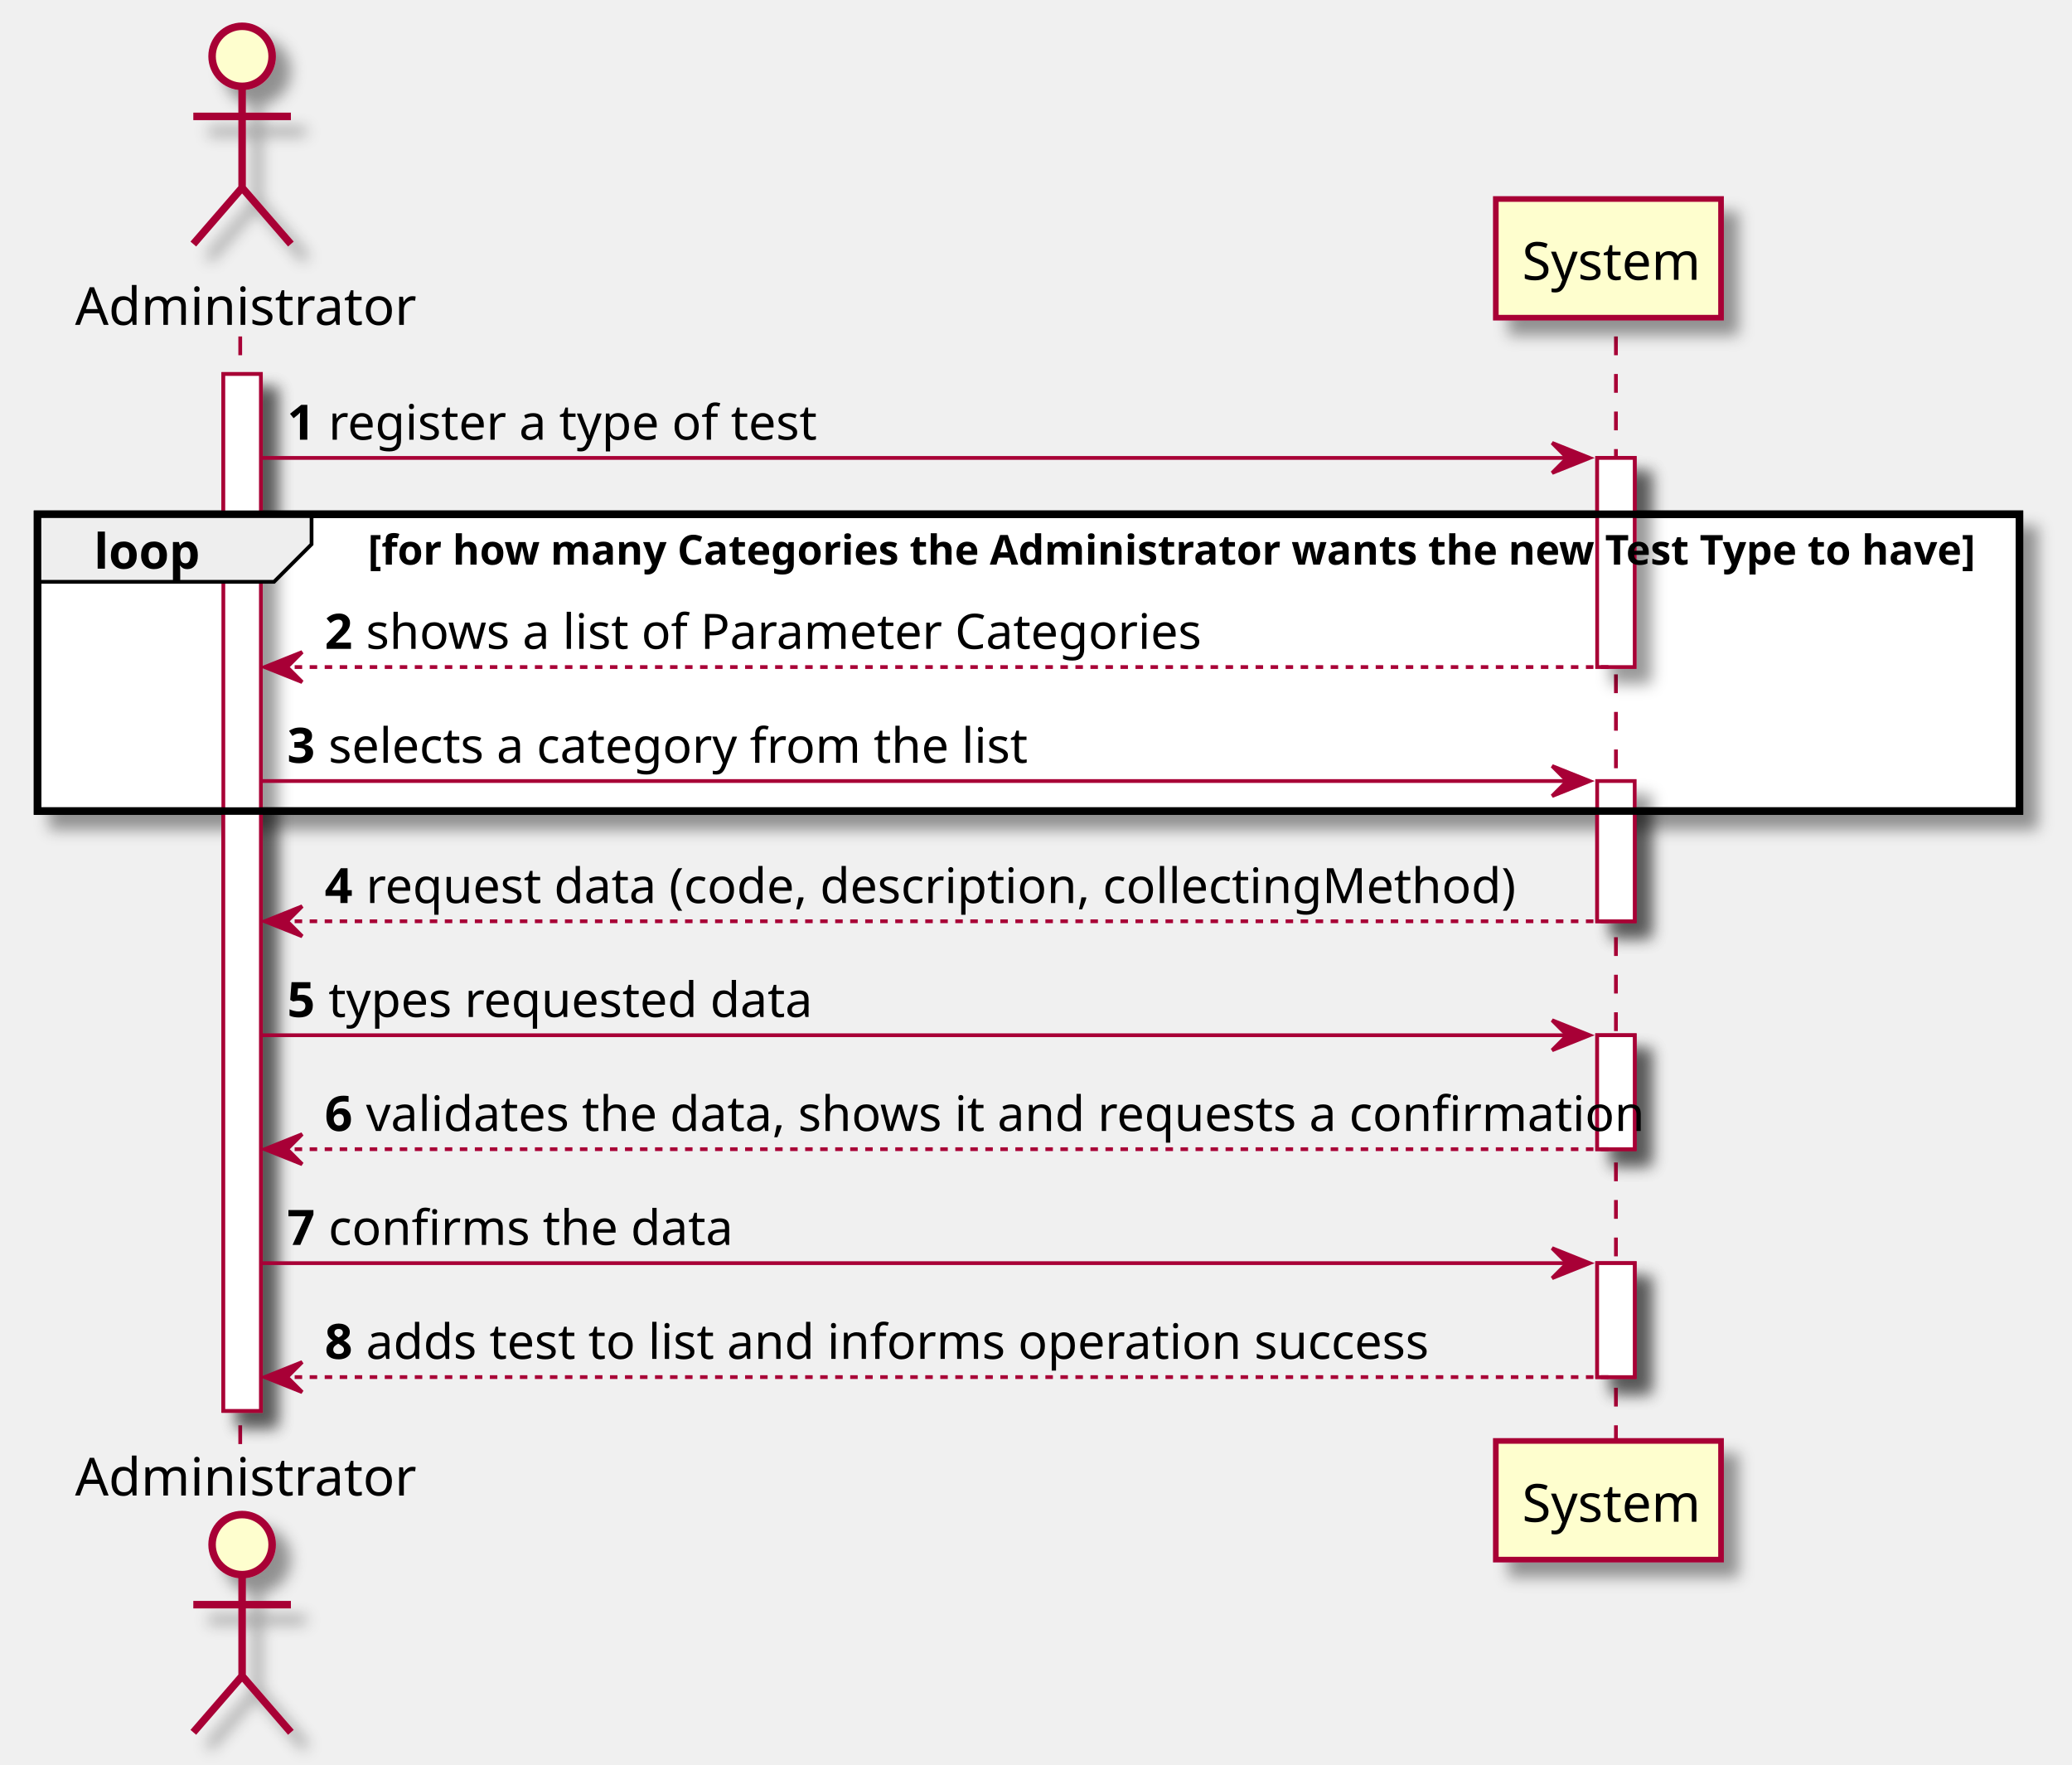
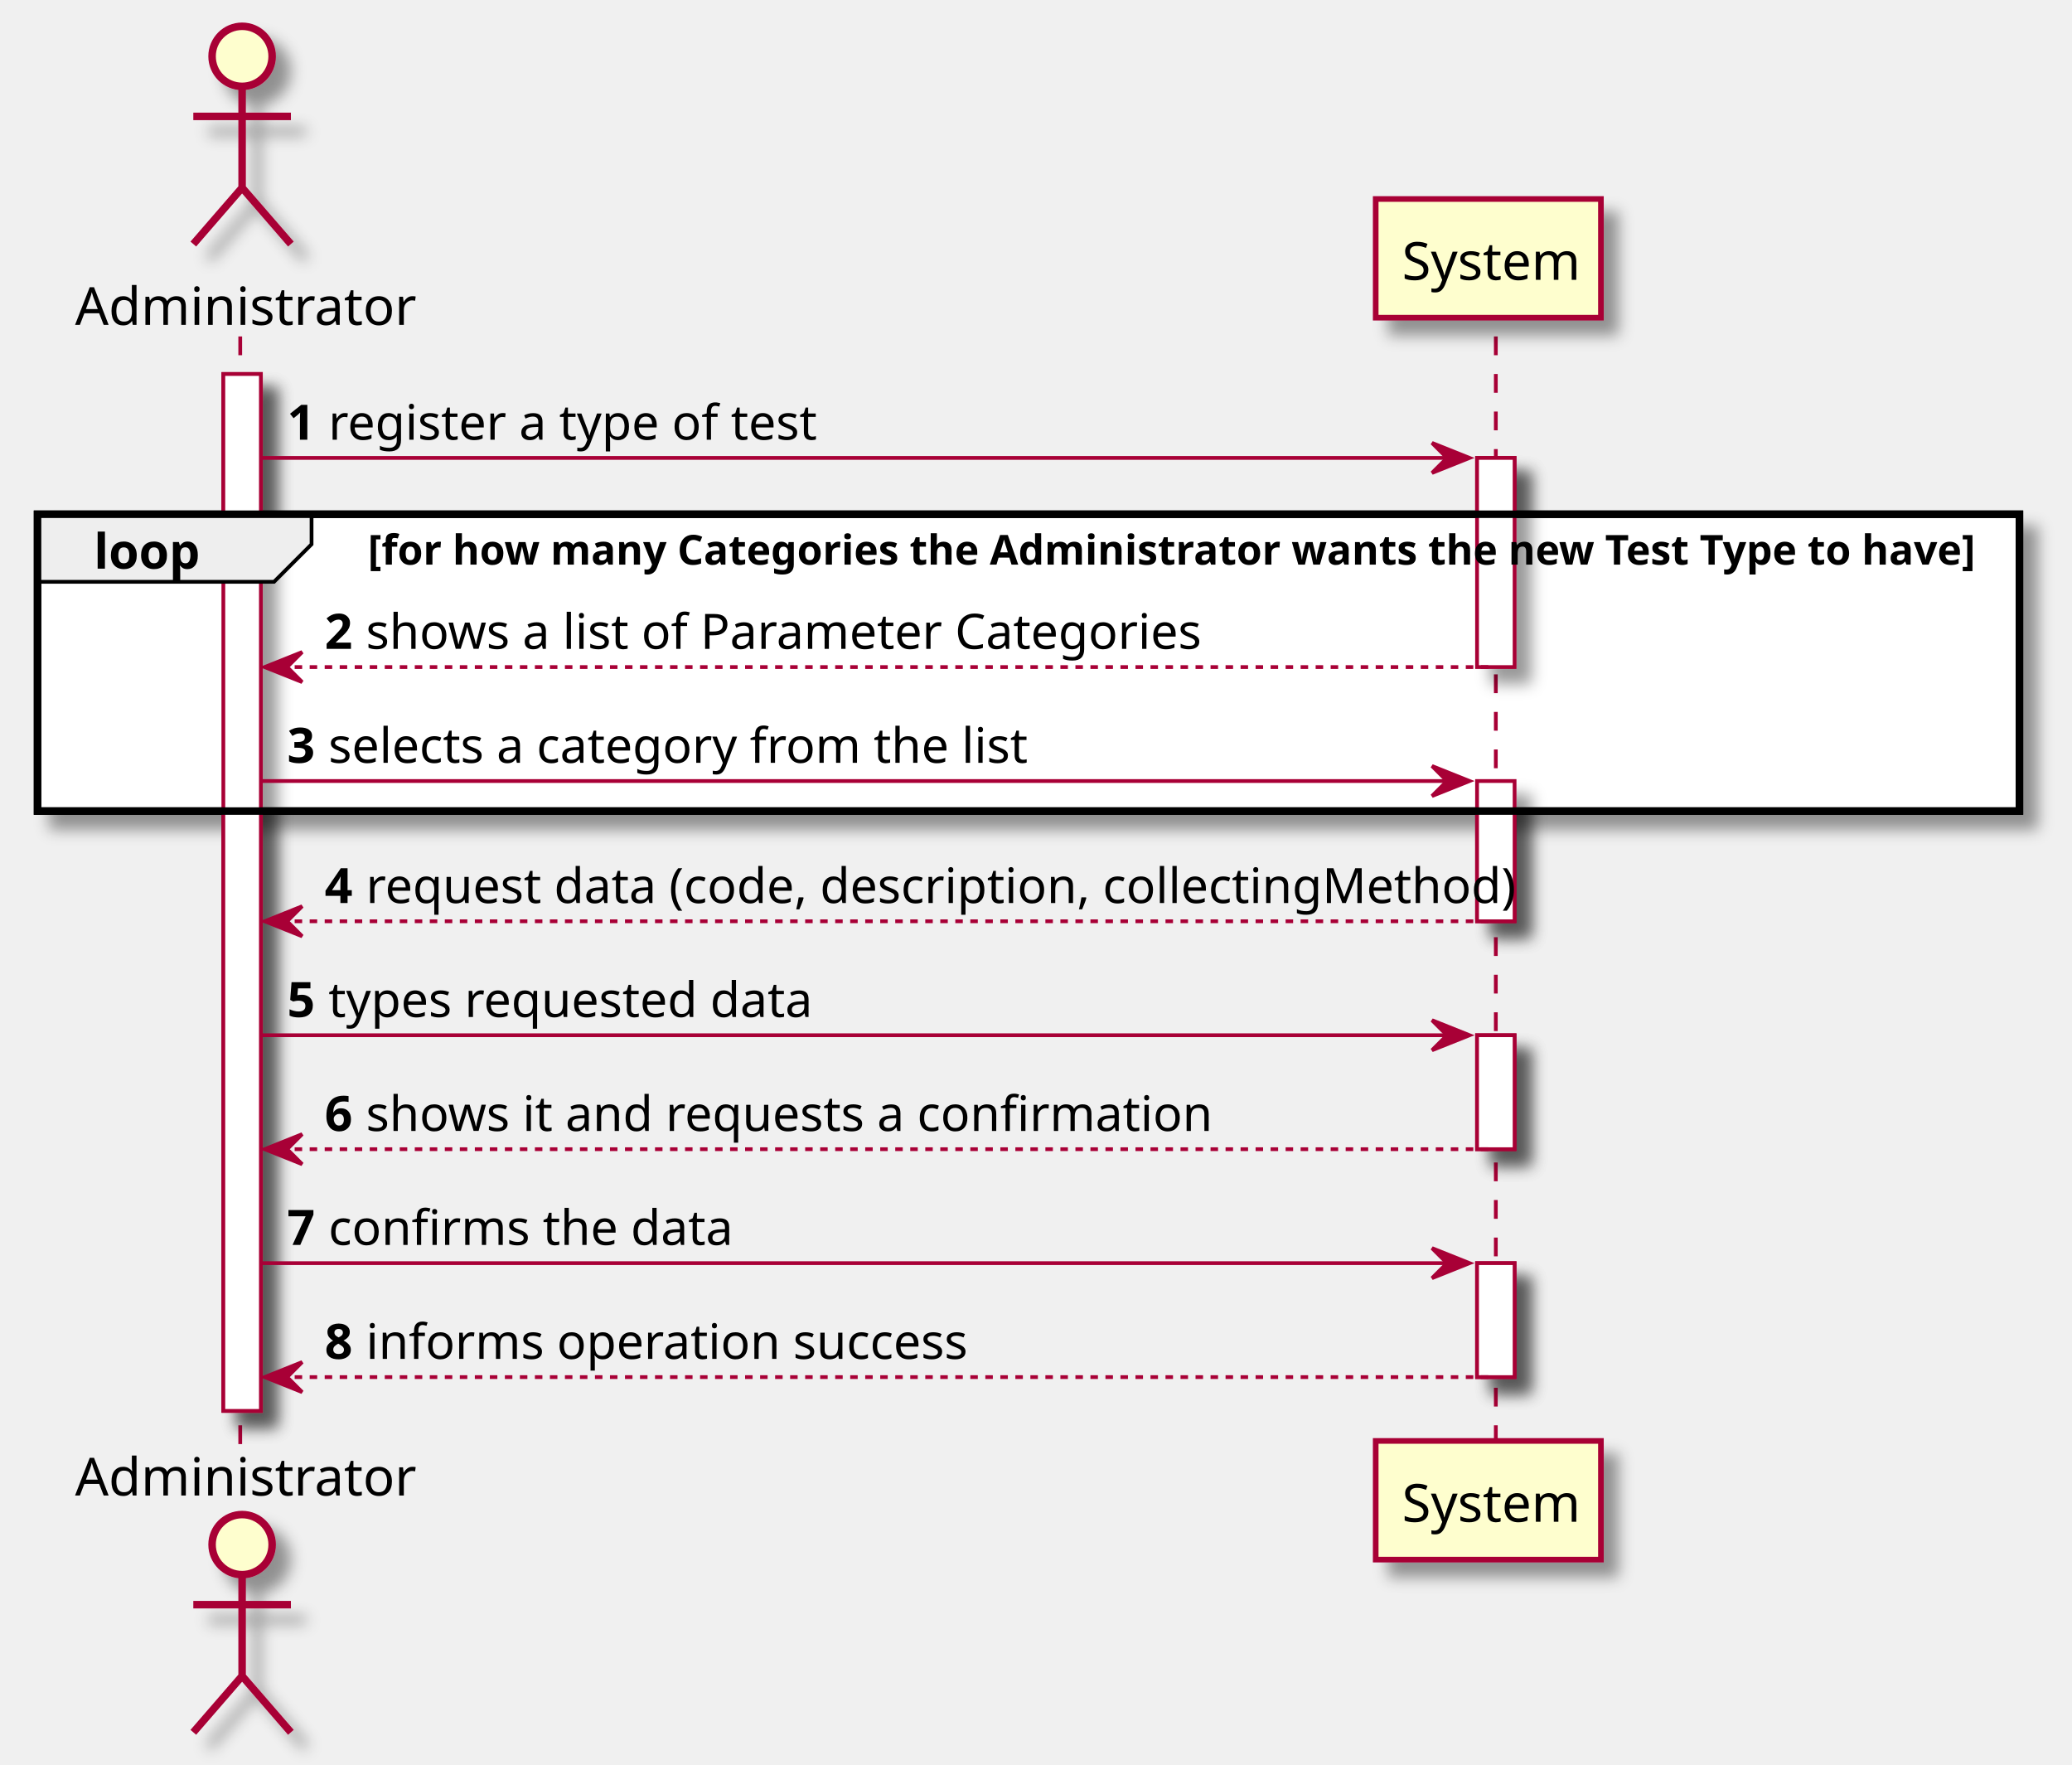
<svg xmlns="http://www.w3.org/2000/svg" contentScriptType="application/ecmascript" contentStyleType="text/css" height="470px" preserveAspectRatio="none" style="width:552px;height:470px;" version="1.1" viewBox="0 0 552 470" width="552px" zoomAndPan="magnify">
  <defs>
-     <filter height="300%" id="f9dhce82fx9pw" width="300%" x="-1" y="-1">
+     <filter height="300%" id="f48cwr5j3uey2" width="300%" x="-1" y="-1">
      <feGaussianBlur result="blurOut" stdDeviation="2.0" />
      <feColorMatrix in="blurOut" result="blurOut2" type="matrix" values="0 0 0 0 0 0 0 0 0 0 0 0 0 0 0 0 0 0 .4 0" />
      <feOffset dx="4.0" dy="4.0" in="blurOut2" result="blurOut3" />
      <feBlend in="SourceGraphic" in2="blurOut3" mode="normal" />
    </filter>
  </defs>
  <g>
-     <rect fill="#FFFFFF" filter="url(#f9dhce82fx9pw)" height="276.164" style="stroke:#A80036;stroke-width:1.0;" width="10" x="59.5" y="99.609" />
-     <rect fill="#FFFFFF" filter="url(#f9dhce82fx9pw)" height="55.703" style="stroke:#A80036;stroke-width:1.0;" width="10" x="425.5" y="121.961" />
-     <rect fill="#FFFFFF" filter="url(#f9dhce82fx9pw)" height="37.352" style="stroke:#A80036;stroke-width:1.0;" width="10" x="425.5" y="208.016" />
-     <rect fill="#FFFFFF" filter="url(#f9dhce82fx9pw)" height="30.352" style="stroke:#A80036;stroke-width:1.0;" width="10" x="425.5" y="275.719" />
-     <rect fill="#FFFFFF" filter="url(#f9dhce82fx9pw)" height="30.352" style="stroke:#A80036;stroke-width:1.0;" width="10" x="425.5" y="336.422" />
-     <rect fill="#FFFFFF" filter="url(#f9dhce82fx9pw)" height="79.055" style="stroke:#000000;stroke-width:2.0;" width="528" x="10" y="136.961" />
+     <rect fill="#FFFFFF" filter="url(#f48cwr5j3uey2)" height="276.164" style="stroke:#A80036;stroke-width:1.0;" width="10" x="59.5" y="99.609" />
+     <rect fill="#FFFFFF" filter="url(#f48cwr5j3uey2)" height="55.703" style="stroke:#A80036;stroke-width:1.0;" width="10" x="393.5" y="121.961" />
+     <rect fill="#FFFFFF" filter="url(#f48cwr5j3uey2)" height="37.352" style="stroke:#A80036;stroke-width:1.0;" width="10" x="393.5" y="208.016" />
+     <rect fill="#FFFFFF" filter="url(#f48cwr5j3uey2)" height="30.352" style="stroke:#A80036;stroke-width:1.0;" width="10" x="393.5" y="275.719" />
+     <rect fill="#FFFFFF" filter="url(#f48cwr5j3uey2)" height="30.352" style="stroke:#A80036;stroke-width:1.0;" width="10" x="393.5" y="336.422" />
+     <rect fill="#FFFFFF" filter="url(#f48cwr5j3uey2)" height="79.055" style="stroke:#000000;stroke-width:2.0;" width="528" x="10" y="136.961" />
    <line style="stroke:#A80036;stroke-width:1.0;stroke-dasharray:5.0,5.0;" x1="64" x2="64" y1="89.609" y2="384.773" />
-     <line style="stroke:#A80036;stroke-width:1.0;stroke-dasharray:5.0,5.0;" x1="430.5" x2="430.5" y1="89.609" y2="384.773" />
+     <line style="stroke:#A80036;stroke-width:1.0;stroke-dasharray:5.0,5.0;" x1="398.5" x2="398.5" y1="89.609" y2="384.773" />
    <text fill="#000000" font-family="sans-serif" font-size="14" lengthAdjust="spacing" textLength="83" x="20" y="86.533">Administrator</text>
-     <ellipse cx="64.5" cy="15" fill="#FEFECE" filter="url(#f9dhce82fx9pw)" rx="8" ry="8" style="stroke:#A80036;stroke-width:2.0;" />
-     <path d="M64.5,23 L64.5,50 M51.5,31 L77.5,31 M64.5,50 L51.5,65 M64.5,50 L77.5,65 " fill="none" filter="url(#f9dhce82fx9pw)" style="stroke:#A80036;stroke-width:2.0;" />
+     <ellipse cx="64.5" cy="15" fill="#FEFECE" filter="url(#f48cwr5j3uey2)" rx="8" ry="8" style="stroke:#A80036;stroke-width:2.0;" />
+     <path d="M64.5,23 L64.5,50 M51.5,31 L77.5,31 M64.5,50 L51.5,65 M64.5,50 L77.5,65 " fill="none" filter="url(#f48cwr5j3uey2)" style="stroke:#A80036;stroke-width:2.0;" />
    <text fill="#000000" font-family="sans-serif" font-size="14" lengthAdjust="spacing" textLength="83" x="20" y="398.307">Administrator</text>
-     <ellipse cx="64.5" cy="411.383" fill="#FEFECE" filter="url(#f9dhce82fx9pw)" rx="8" ry="8" style="stroke:#A80036;stroke-width:2.0;" />
-     <path d="M64.5,419.383 L64.5,446.383 M51.5,427.383 L77.5,427.383 M64.5,446.383 L51.5,461.383 M64.5,446.383 L77.5,461.383 " fill="none" filter="url(#f9dhce82fx9pw)" style="stroke:#A80036;stroke-width:2.0;" />
-     <rect fill="#FEFECE" filter="url(#f9dhce82fx9pw)" height="31.609" style="stroke:#A80036;stroke-width:1.5;" width="60" x="398.5" y="53" />
-     <text fill="#000000" font-family="sans-serif" font-size="14" lengthAdjust="spacing" textLength="46" x="405.5" y="74.533">System</text>
-     <rect fill="#FEFECE" filter="url(#f9dhce82fx9pw)" height="31.609" style="stroke:#A80036;stroke-width:1.5;" width="60" x="398.5" y="383.773" />
-     <text fill="#000000" font-family="sans-serif" font-size="14" lengthAdjust="spacing" textLength="46" x="405.5" y="405.307">System</text>
-     <rect fill="#FFFFFF" filter="url(#f9dhce82fx9pw)" height="276.164" style="stroke:#A80036;stroke-width:1.0;" width="10" x="59.5" y="99.609" />
-     <rect fill="#FFFFFF" filter="url(#f9dhce82fx9pw)" height="55.703" style="stroke:#A80036;stroke-width:1.0;" width="10" x="425.5" y="121.961" />
-     <rect fill="#FFFFFF" filter="url(#f9dhce82fx9pw)" height="37.352" style="stroke:#A80036;stroke-width:1.0;" width="10" x="425.5" y="208.016" />
-     <rect fill="#FFFFFF" filter="url(#f9dhce82fx9pw)" height="30.352" style="stroke:#A80036;stroke-width:1.0;" width="10" x="425.5" y="275.719" />
-     <rect fill="#FFFFFF" filter="url(#f9dhce82fx9pw)" height="30.352" style="stroke:#A80036;stroke-width:1.0;" width="10" x="425.5" y="336.422" />
-     <polygon fill="#A80036" points="413.5,117.961,423.5,121.961,413.5,125.961,417.5,121.961" style="stroke:#A80036;stroke-width:1.0;" />
-     <line style="stroke:#A80036;stroke-width:1.0;" x1="69.5" x2="419.5" y1="121.961" y2="121.961" />
+     <ellipse cx="64.5" cy="411.383" fill="#FEFECE" filter="url(#f48cwr5j3uey2)" rx="8" ry="8" style="stroke:#A80036;stroke-width:2.0;" />
+     <path d="M64.5,419.383 L64.5,446.383 M51.5,427.383 L77.5,427.383 M64.5,446.383 L51.5,461.383 M64.5,446.383 L77.5,461.383 " fill="none" filter="url(#f48cwr5j3uey2)" style="stroke:#A80036;stroke-width:2.0;" />
+     <rect fill="#FEFECE" filter="url(#f48cwr5j3uey2)" height="31.609" style="stroke:#A80036;stroke-width:1.5;" width="60" x="366.5" y="53" />
+     <text fill="#000000" font-family="sans-serif" font-size="14" lengthAdjust="spacing" textLength="46" x="373.5" y="74.533">System</text>
+     <rect fill="#FEFECE" filter="url(#f48cwr5j3uey2)" height="31.609" style="stroke:#A80036;stroke-width:1.5;" width="60" x="366.5" y="383.773" />
+     <text fill="#000000" font-family="sans-serif" font-size="14" lengthAdjust="spacing" textLength="46" x="373.5" y="405.307">System</text>
+     <rect fill="#FFFFFF" filter="url(#f48cwr5j3uey2)" height="276.164" style="stroke:#A80036;stroke-width:1.0;" width="10" x="59.5" y="99.609" />
+     <rect fill="#FFFFFF" filter="url(#f48cwr5j3uey2)" height="55.703" style="stroke:#A80036;stroke-width:1.0;" width="10" x="393.5" y="121.961" />
+     <rect fill="#FFFFFF" filter="url(#f48cwr5j3uey2)" height="37.352" style="stroke:#A80036;stroke-width:1.0;" width="10" x="393.5" y="208.016" />
+     <rect fill="#FFFFFF" filter="url(#f48cwr5j3uey2)" height="30.352" style="stroke:#A80036;stroke-width:1.0;" width="10" x="393.5" y="275.719" />
+     <rect fill="#FFFFFF" filter="url(#f48cwr5j3uey2)" height="30.352" style="stroke:#A80036;stroke-width:1.0;" width="10" x="393.5" y="336.422" />
+     <polygon fill="#A80036" points="381.5,117.961,391.5,121.961,381.5,125.961,385.5,121.961" style="stroke:#A80036;stroke-width:1.0;" />
+     <line style="stroke:#A80036;stroke-width:1.0;" x1="69.5" x2="387.5" y1="121.961" y2="121.961" />
    <text fill="#000000" font-family="sans-serif" font-size="13" font-weight="bold" lengthAdjust="spacing" textLength="7" x="76.5" y="117.105">1</text>
    <text fill="#000000" font-family="sans-serif" font-size="13" lengthAdjust="spacing" textLength="123" x="87.5" y="117.105">register a type of test</text>
    <path d="M10,136.961 L83,136.961 L83,144.961 L73,154.961 L10,154.961 L10,136.961 " fill="#EEEEEE" style="stroke:#000000;stroke-width:1.0;" />
    <rect fill="none" height="79.055" style="stroke:#000000;stroke-width:2.0;" width="528" x="10" y="136.961" />
    <text fill="#000000" font-family="sans-serif" font-size="13" font-weight="bold" lengthAdjust="spacing" textLength="28" x="25" y="151.456">loop</text>
    <text fill="#000000" font-family="sans-serif" font-size="11" font-weight="bold" lengthAdjust="spacing" textLength="435" x="98" y="150.38">[for how many Categories the Administrator wants the new Test Type to have]</text>
    <polygon fill="#A80036" points="80.5,173.664,70.5,177.664,80.5,181.664,76.5,177.664" style="stroke:#A80036;stroke-width:1.0;" />
-     <line style="stroke:#A80036;stroke-width:1.0;stroke-dasharray:2.0,2.0;" x1="74.5" x2="429.5" y1="177.664" y2="177.664" />
+     <line style="stroke:#A80036;stroke-width:1.0;stroke-dasharray:2.0,2.0;" x1="74.5" x2="397.5" y1="177.664" y2="177.664" />
    <text fill="#000000" font-family="sans-serif" font-size="13" font-weight="bold" lengthAdjust="spacing" textLength="7" x="86.5" y="172.808">2</text>
    <text fill="#000000" font-family="sans-serif" font-size="13" lengthAdjust="spacing" textLength="213" x="97.5" y="172.808">shows a list of Parameter Categories</text>
-     <polygon fill="#A80036" points="413.5,204.016,423.5,208.016,413.5,212.016,417.5,208.016" style="stroke:#A80036;stroke-width:1.0;" />
-     <line style="stroke:#A80036;stroke-width:1.0;" x1="69.5" x2="419.5" y1="208.016" y2="208.016" />
+     <polygon fill="#A80036" points="381.5,204.016,391.5,208.016,381.5,212.016,385.5,208.016" style="stroke:#A80036;stroke-width:1.0;" />
+     <line style="stroke:#A80036;stroke-width:1.0;" x1="69.5" x2="387.5" y1="208.016" y2="208.016" />
    <text fill="#000000" font-family="sans-serif" font-size="13" font-weight="bold" lengthAdjust="spacing" textLength="7" x="76.5" y="203.159">3</text>
    <text fill="#000000" font-family="sans-serif" font-size="13" lengthAdjust="spacing" textLength="179" x="87.5" y="203.159">selects a category from the list</text>
    <polygon fill="#A80036" points="80.5,241.367,70.5,245.367,80.5,249.367,76.5,245.367" style="stroke:#A80036;stroke-width:1.0;" />
-     <line style="stroke:#A80036;stroke-width:1.0;stroke-dasharray:2.0,2.0;" x1="74.5" x2="429.5" y1="245.367" y2="245.367" />
+     <line style="stroke:#A80036;stroke-width:1.0;stroke-dasharray:2.0,2.0;" x1="74.5" x2="397.5" y1="245.367" y2="245.367" />
    <text fill="#000000" font-family="sans-serif" font-size="13" font-weight="bold" lengthAdjust="spacing" textLength="7" x="86.5" y="240.511">4</text>
    <text fill="#000000" font-family="sans-serif" font-size="13" lengthAdjust="spacing" textLength="289" x="97.5" y="240.511">request data (code, description, collectingMethod)</text>
-     <polygon fill="#A80036" points="413.5,271.719,423.5,275.719,413.5,279.719,417.5,275.719" style="stroke:#A80036;stroke-width:1.0;" />
-     <line style="stroke:#A80036;stroke-width:1.0;" x1="69.5" x2="419.5" y1="275.719" y2="275.719" />
+     <polygon fill="#A80036" points="381.5,271.719,391.5,275.719,381.5,279.719,385.5,275.719" style="stroke:#A80036;stroke-width:1.0;" />
+     <line style="stroke:#A80036;stroke-width:1.0;" x1="69.5" x2="387.5" y1="275.719" y2="275.719" />
    <text fill="#000000" font-family="sans-serif" font-size="13" font-weight="bold" lengthAdjust="spacing" textLength="7" x="76.5" y="270.862">5</text>
    <text fill="#000000" font-family="sans-serif" font-size="13" lengthAdjust="spacing" textLength="122" x="87.5" y="270.862">types requested data</text>
    <polygon fill="#A80036" points="80.5,302.07,70.5,306.07,80.5,310.07,76.5,306.07" style="stroke:#A80036;stroke-width:1.0;" />
-     <line style="stroke:#A80036;stroke-width:1.0;stroke-dasharray:2.0,2.0;" x1="74.5" x2="429.5" y1="306.07" y2="306.07" />
+     <line style="stroke:#A80036;stroke-width:1.0;stroke-dasharray:2.0,2.0;" x1="74.5" x2="397.5" y1="306.07" y2="306.07" />
    <text fill="#000000" font-family="sans-serif" font-size="13" font-weight="bold" lengthAdjust="spacing" textLength="7" x="86.5" y="301.214">6</text>
-     <text fill="#000000" font-family="sans-serif" font-size="13" lengthAdjust="spacing" textLength="321" x="97.5" y="301.214">validates the data, shows it and requests a confirmation</text>
-     <polygon fill="#A80036" points="413.5,332.422,423.5,336.422,413.5,340.422,417.5,336.422" style="stroke:#A80036;stroke-width:1.0;" />
-     <line style="stroke:#A80036;stroke-width:1.0;" x1="69.5" x2="419.5" y1="336.422" y2="336.422" />
+     <text fill="#000000" font-family="sans-serif" font-size="13" lengthAdjust="spacing" textLength="212" x="97.5" y="301.214">shows it and requests a confirmation</text>
+     <polygon fill="#A80036" points="381.5,332.422,391.5,336.422,381.5,340.422,385.5,336.422" style="stroke:#A80036;stroke-width:1.0;" />
+     <line style="stroke:#A80036;stroke-width:1.0;" x1="69.5" x2="387.5" y1="336.422" y2="336.422" />
    <text fill="#000000" font-family="sans-serif" font-size="13" font-weight="bold" lengthAdjust="spacing" textLength="7" x="76.5" y="331.565">7</text>
    <text fill="#000000" font-family="sans-serif" font-size="13" lengthAdjust="spacing" textLength="100" x="87.5" y="331.565">confirms the data</text>
    <polygon fill="#A80036" points="80.5,362.773,70.5,366.773,80.5,370.773,76.5,366.773" style="stroke:#A80036;stroke-width:1.0;" />
-     <line style="stroke:#A80036;stroke-width:1.0;stroke-dasharray:2.0,2.0;" x1="74.5" x2="429.5" y1="366.773" y2="366.773" />
+     <line style="stroke:#A80036;stroke-width:1.0;stroke-dasharray:2.0,2.0;" x1="74.5" x2="397.5" y1="366.773" y2="366.773" />
    <text fill="#000000" font-family="sans-serif" font-size="13" font-weight="bold" lengthAdjust="spacing" textLength="7" x="86.5" y="361.917">8</text>
-     <text fill="#000000" font-family="sans-serif" font-size="13" lengthAdjust="spacing" textLength="271" x="97.5" y="361.917">adds test to list and informs operation success</text>
+     <text fill="#000000" font-family="sans-serif" font-size="13" lengthAdjust="spacing" textLength="152" x="97.5" y="361.917">informs operation success</text>
  </g>
</svg>
